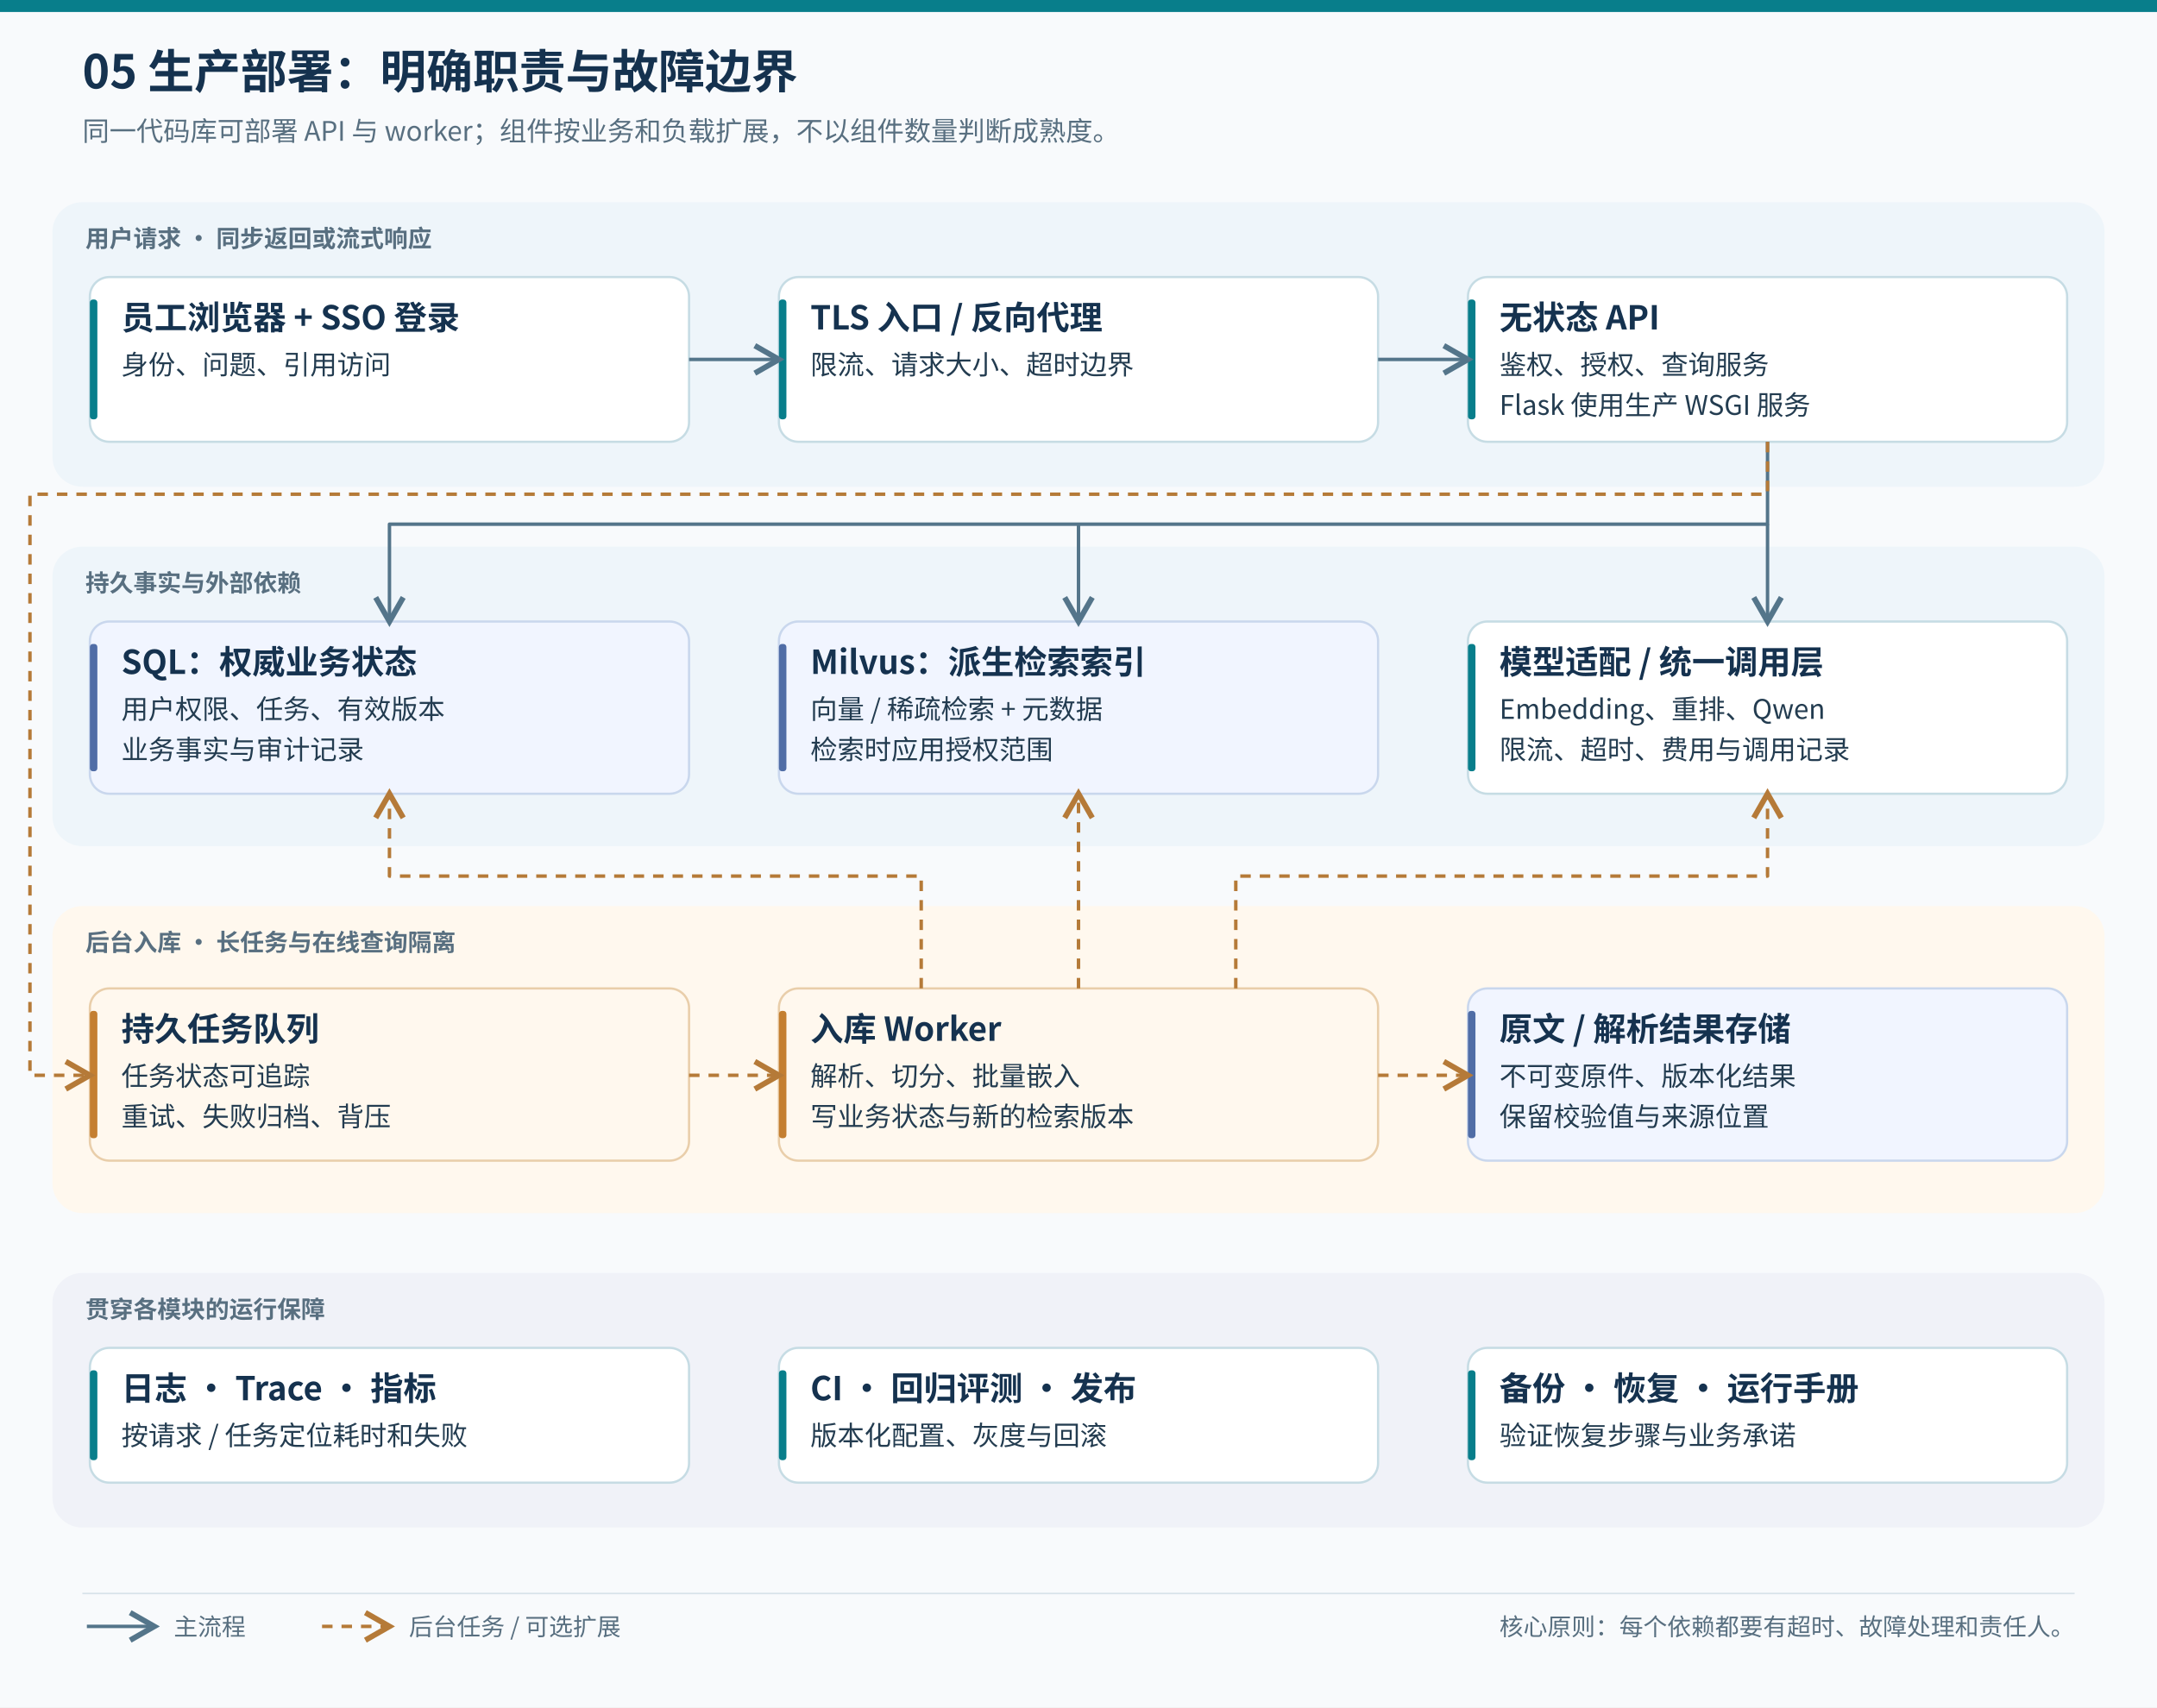
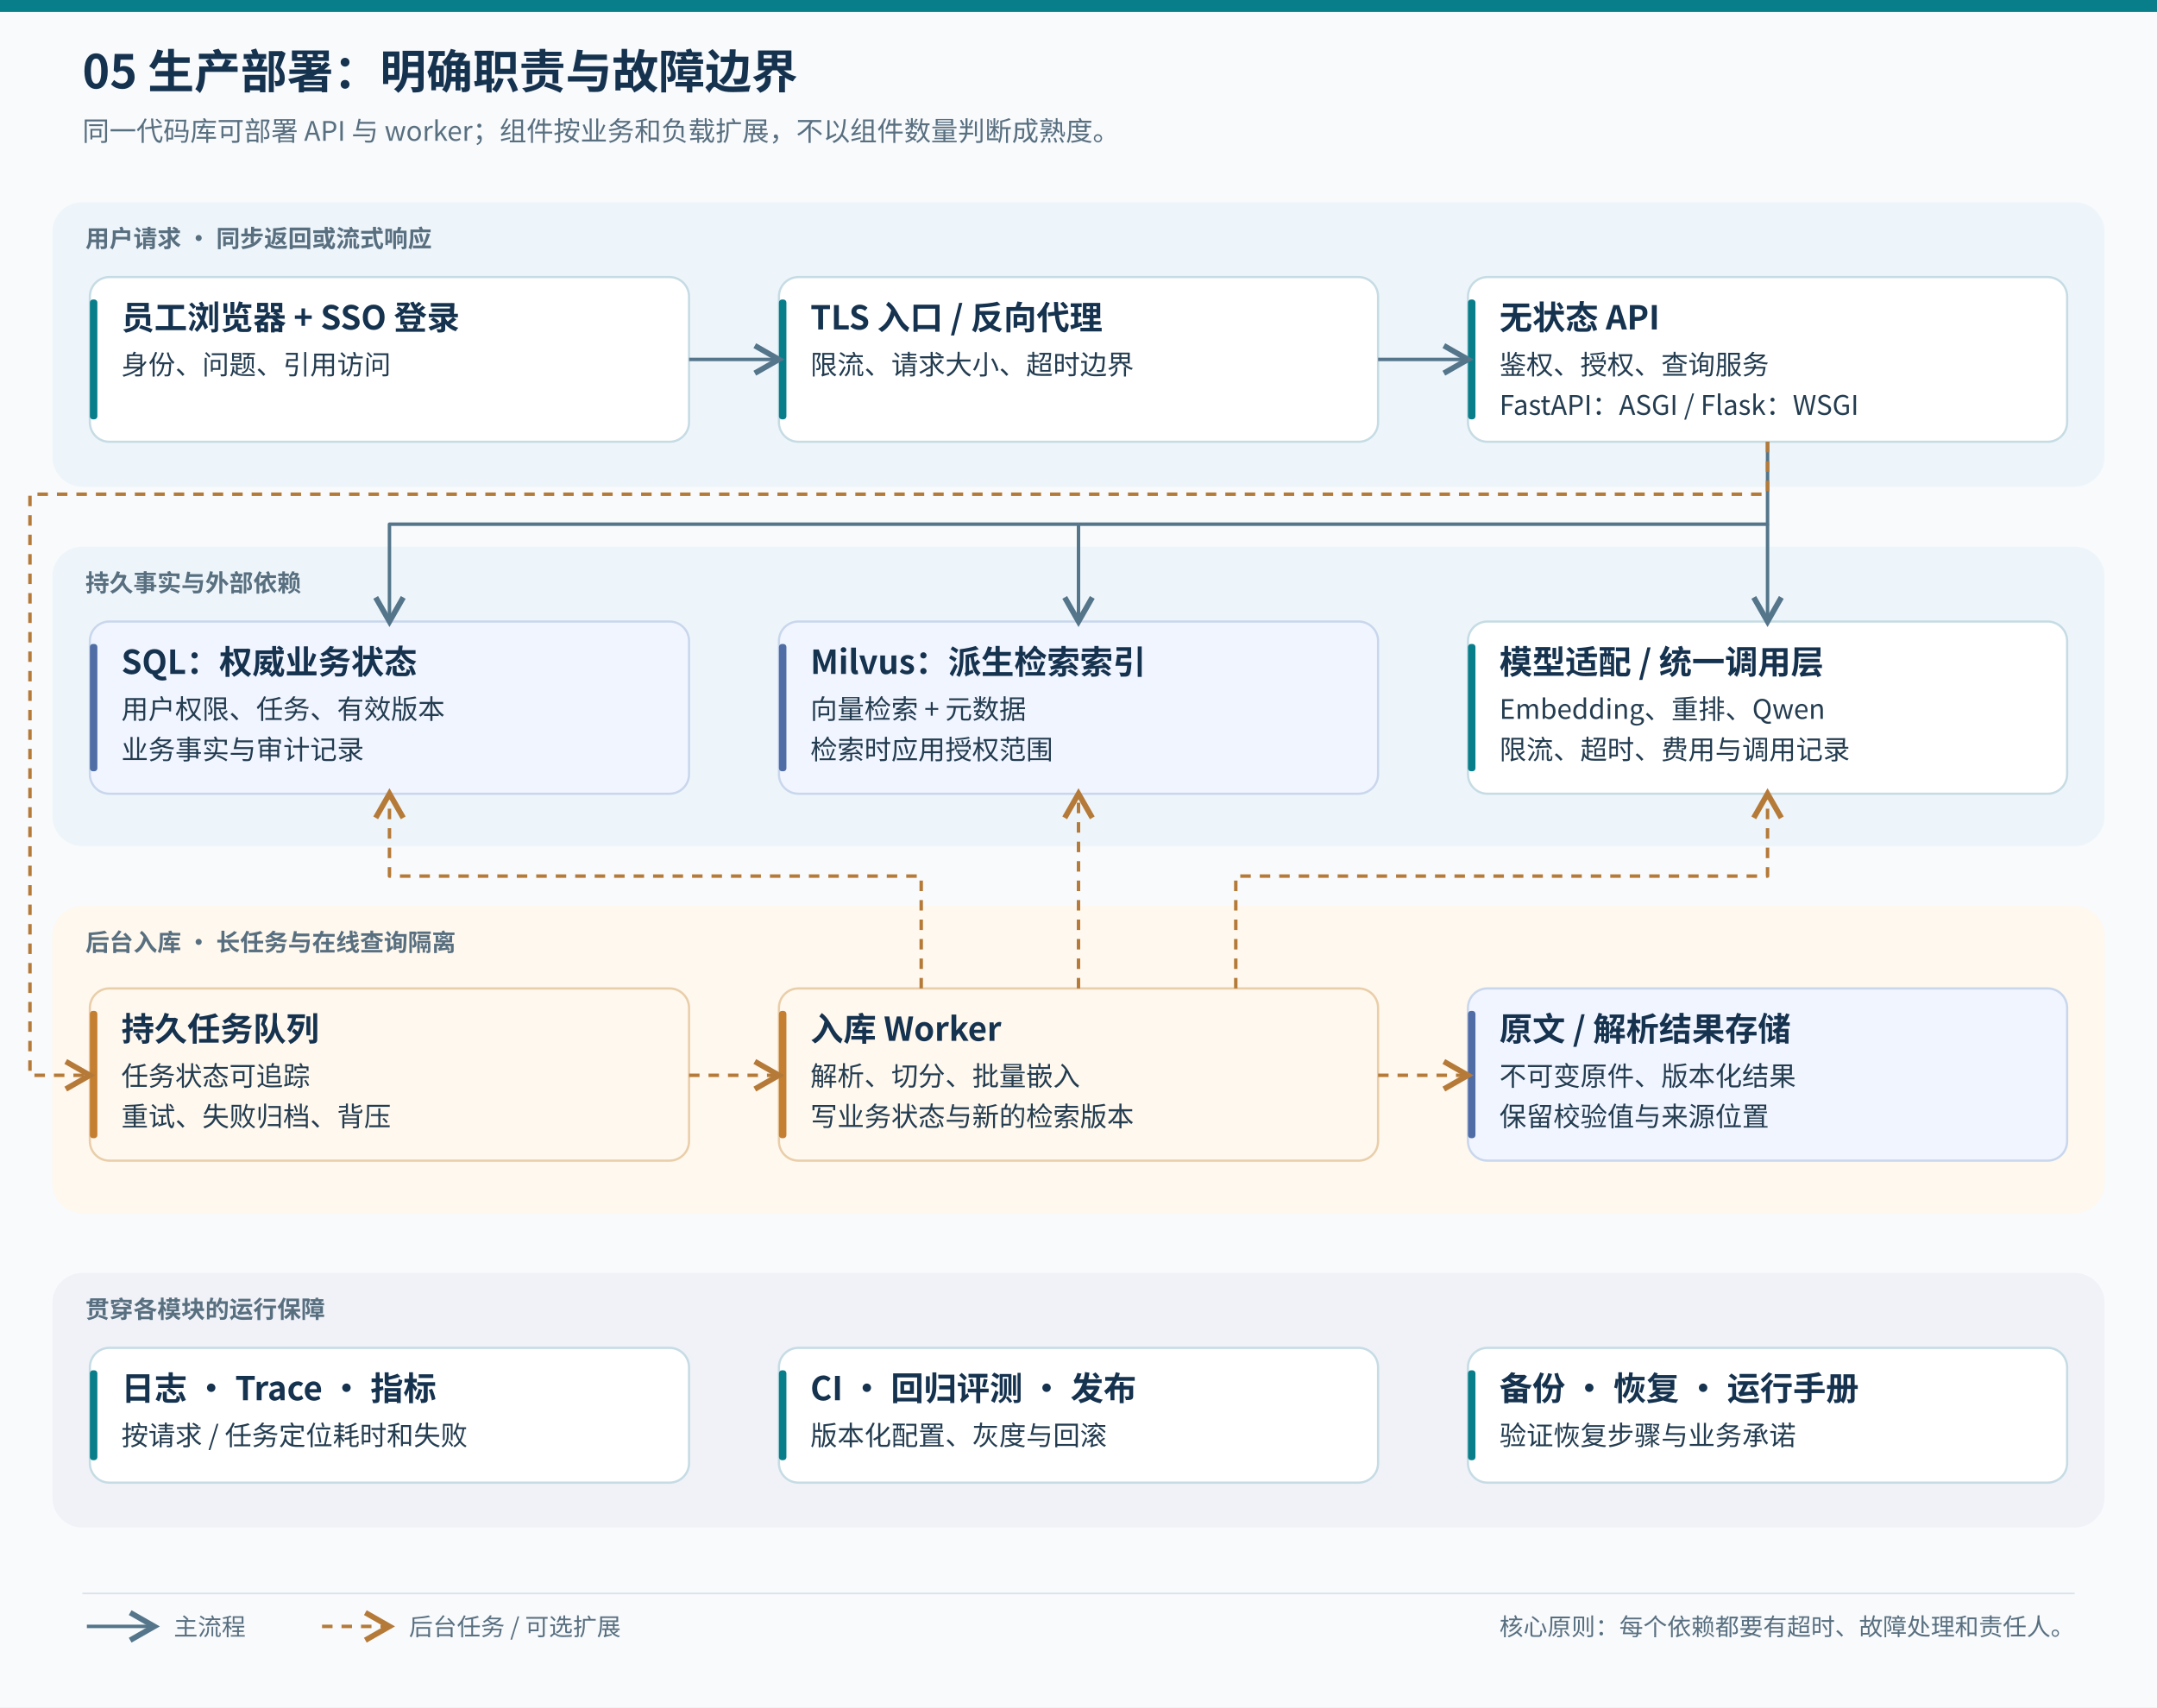
<svg xmlns="http://www.w3.org/2000/svg" width="1440" height="1140" viewBox="0 0 1440 1140" role="img" aria-labelledby="title desc">
  <defs>
    <marker id="arrow" markerWidth="10" markerHeight="10" refX="8" refY="5" orient="auto">
      <path d="M1 1 L8 5 L1 9" fill="none" stroke="#54758a" stroke-width="1.6" />
    </marker>
    <marker id="arrowAlt" markerWidth="10" markerHeight="10" refX="8" refY="5" orient="auto">
      <path d="M1 1 L8 5 L1 9" fill="none" stroke="#b57a38" stroke-width="1.6" />
    </marker>
  </defs>
  <style>text{font-family:"Noto Sans CJK SC","Microsoft YaHei","PingFang SC",Arial,sans-serif} .heading{font-size:31px;font-weight:700;fill:#15324f} .sub{font-size:18px;fill:#586f80} .cardtitle{font-size:22px;font-weight:650;fill:#15324f} .body{font-size:18px;fill:#233c50} .small{font-size:16px;fill:#586f80}</style>
  <rect width="1440" height="1140" fill="#f8fafc" />
  <rect x="0" y="0" width="1440" height="8" fill="#087e8b" />
  <text x="55" y="59" class="heading">05  生产部署：明确职责与故障边界</text>
  <text x="55" y="94" class="sub">同一代码库可部署 API 与 worker；组件按业务和负载扩展，不以组件数量判断成熟度。</text>
  <rect x="35" y="135" width="1370" height="190" rx="20" fill="#eef5fa" />
  <text x="57" y="165" class="small" font-weight="700">用户请求 · 同步返回或流式响应</text>
  <rect x="60" y="185" width="400" height="110" rx="13" fill="#ffffff" stroke="#c6dce4" stroke-width="1.5" />
  <rect x="60" y="200" width="5" height="80" rx="2" fill="#087e8b" />
  <text x="81" y="220" class="cardtitle" text-anchor="start">员工浏览器 + SSO 登录</text>
  <text x="81" y="250" class="body" text-anchor="start">身份、问题、引用访问</text>
  <rect x="520" y="185" width="400" height="110" rx="13" fill="#ffffff" stroke="#c6dce4" stroke-width="1.5" />
  <rect x="520" y="200" width="5" height="80" rx="2" fill="#087e8b" />
  <text x="541" y="220" class="cardtitle" text-anchor="start">TLS 入口 / 反向代理</text>
  <text x="541" y="250" class="body" text-anchor="start">限流、请求大小、超时边界</text>
  <rect x="980" y="185" width="400" height="110" rx="13" fill="#ffffff" stroke="#c6dce4" stroke-width="1.5" />
  <rect x="980" y="200" width="5" height="80" rx="2" fill="#087e8b" />
  <text x="1001" y="220" class="cardtitle" text-anchor="start">无状态 API</text>
  <text x="1001" y="250" class="body" text-anchor="start">鉴权、授权、查询服务</text>
-   <text x="1001" y="277" class="body" text-anchor="start">Flask 使用生产 WSGI 服务</text>
+   <text x="1001" y="277" class="body" text-anchor="start">FastAPI：ASGI / Flask：WSGI</text>
  <path d="M 460 240 L 520 240" fill="none" stroke="#54758a" stroke-width="2.3" marker-end="url(#arrow)" stroke-linejoin="round" />
  <path d="M 920 240 L 980 240" fill="none" stroke="#54758a" stroke-width="2.3" marker-end="url(#arrow)" stroke-linejoin="round" />
  <rect x="35" y="365" width="1370" height="200" rx="20" fill="#eef5fa" />
  <text x="57" y="395" class="small" font-weight="700">持久事实与外部依赖</text>
  <rect x="60" y="415" width="400" height="115" rx="13" fill="#f1f5ff" stroke="#c9d7ed" stroke-width="1.5" />
  <rect x="60" y="430" width="5" height="85" rx="2" fill="#506da6" />
  <text x="81" y="450" class="cardtitle" text-anchor="start">SQL：权威业务状态</text>
  <text x="81" y="480" class="body" text-anchor="start">用户权限、任务、有效版本</text>
  <text x="81" y="507" class="body" text-anchor="start">业务事实与审计记录</text>
  <rect x="520" y="415" width="400" height="115" rx="13" fill="#f1f5ff" stroke="#c9d7ed" stroke-width="1.5" />
  <rect x="520" y="430" width="5" height="85" rx="2" fill="#506da6" />
  <text x="541" y="450" class="cardtitle" text-anchor="start">Milvus：派生检索索引</text>
-   <text x="541" y="480" class="body" text-anchor="start">向量 / 稀疏检索 + 元数据</text>
+   <text x="541" y="480" class="body" text-anchor="start">向量检索 + 元数据</text>
  <text x="541" y="507" class="body" text-anchor="start">检索时应用授权范围</text>
  <rect x="980" y="415" width="400" height="115" rx="13" fill="#ffffff" stroke="#c6dce4" stroke-width="1.5" />
  <rect x="980" y="430" width="5" height="85" rx="2" fill="#087e8b" />
  <text x="1001" y="450" class="cardtitle" text-anchor="start">模型适配 / 统一调用层</text>
  <text x="1001" y="480" class="body" text-anchor="start">Embedding、重排、Qwen</text>
  <text x="1001" y="507" class="body" text-anchor="start">限流、超时、费用与调用记录</text>
  <path d="M 1180 295 L 1180 350 L 260 350 L 260 415" fill="none" stroke="#54758a" stroke-width="2.3" marker-end="url(#arrow)" stroke-linejoin="round" />
  <path d="M 720 350 L 720 415" fill="none" stroke="#54758a" stroke-width="2.3" marker-end="url(#arrow)" stroke-linejoin="round" />
  <path d="M 1180 350 L 1180 415" fill="none" stroke="#54758a" stroke-width="2.3" marker-end="url(#arrow)" stroke-linejoin="round" />
  <rect x="35" y="605" width="1370" height="205" rx="20" fill="#fff8ee" />
  <text x="57" y="635" class="small" font-weight="700">后台入库 · 长任务与在线查询隔离</text>
  <rect x="60" y="660" width="400" height="115" rx="13" fill="#fff8ee" stroke="#e9ceaa" stroke-width="1.5" />
  <rect x="60" y="675" width="5" height="85" rx="2" fill="#c47f31" />
  <text x="81" y="695" class="cardtitle" text-anchor="start">持久任务队列</text>
  <text x="81" y="725" class="body" text-anchor="start">任务状态可追踪</text>
  <text x="81" y="752" class="body" text-anchor="start">重试、失败归档、背压</text>
  <rect x="520" y="660" width="400" height="115" rx="13" fill="#fff8ee" stroke="#e9ceaa" stroke-width="1.5" />
  <rect x="520" y="675" width="5" height="85" rx="2" fill="#c47f31" />
  <text x="541" y="695" class="cardtitle" text-anchor="start">入库 Worker</text>
  <text x="541" y="725" class="body" text-anchor="start">解析、切分、批量嵌入</text>
  <text x="541" y="752" class="body" text-anchor="start">写业务状态与新的检索版本</text>
  <rect x="980" y="660" width="400" height="115" rx="13" fill="#f1f5ff" stroke="#c9d7ed" stroke-width="1.5" />
  <rect x="980" y="675" width="5" height="85" rx="2" fill="#506da6" />
  <text x="1001" y="695" class="cardtitle" text-anchor="start">原文 / 解析结果存储</text>
  <text x="1001" y="725" class="body" text-anchor="start">不可变原件、版本化结果</text>
  <text x="1001" y="752" class="body" text-anchor="start">保留校验值与来源位置</text>
  <path d="M 1180 295 L 1180 330 L 20 330 L 20 718 L 60 718" fill="none" stroke="#b57a38" stroke-width="2.3" stroke-dasharray="7 6" marker-end="url(#arrowAlt)" stroke-linejoin="round" />
  <path d="M 460 718 L 520 718" fill="none" stroke="#b57a38" stroke-width="2.3" stroke-dasharray="7 6" marker-end="url(#arrowAlt)" stroke-linejoin="round" />
  <path d="M 920 718 L 980 718" fill="none" stroke="#b57a38" stroke-width="2.3" stroke-dasharray="7 6" marker-end="url(#arrowAlt)" stroke-linejoin="round" />
  <path d="M 720 660 L 720 530" fill="none" stroke="#b57a38" stroke-width="2.3" stroke-dasharray="7 6" marker-end="url(#arrowAlt)" stroke-linejoin="round" />
  <path d="M 615 660 L 615 585 L 260 585 L 260 530" fill="none" stroke="#b57a38" stroke-width="2.3" stroke-dasharray="7 6" marker-end="url(#arrowAlt)" stroke-linejoin="round" />
  <path d="M 825 660 L 825 585 L 1180 585 L 1180 530" fill="none" stroke="#b57a38" stroke-width="2.3" stroke-dasharray="7 6" marker-end="url(#arrowAlt)" stroke-linejoin="round" />
  <rect x="35" y="850" width="1370" height="170" rx="20" fill="#f0f2f8" />
  <text x="57" y="880" class="small" font-weight="700">贯穿各模块的运行保障</text>
  <rect x="60" y="900" width="400" height="90" rx="13" fill="#ffffff" stroke="#c6dce4" stroke-width="1.5" />
  <rect x="60" y="915" width="5" height="60" rx="2" fill="#087e8b" />
  <text x="81" y="935" class="cardtitle" text-anchor="start">日志 · Trace · 指标</text>
  <text x="81" y="965" class="body" text-anchor="start">按请求 / 任务定位耗时和失败</text>
  <rect x="520" y="900" width="400" height="90" rx="13" fill="#ffffff" stroke="#c6dce4" stroke-width="1.5" />
  <rect x="520" y="915" width="5" height="60" rx="2" fill="#087e8b" />
  <text x="541" y="935" class="cardtitle" text-anchor="start">CI · 回归评测 · 发布</text>
  <text x="541" y="965" class="body" text-anchor="start">版本化配置、灰度与回滚</text>
  <rect x="980" y="900" width="400" height="90" rx="13" fill="#ffffff" stroke="#c6dce4" stroke-width="1.5" />
  <rect x="980" y="915" width="5" height="60" rx="2" fill="#087e8b" />
  <text x="1001" y="935" class="cardtitle" text-anchor="start">备份 · 恢复 · 运行手册</text>
  <text x="1001" y="965" class="body" text-anchor="start">验证恢复步骤与业务承诺</text>
  <line x1="55" y1="1064" x2="1385" y2="1064" stroke="#d7e2e9" />
  <path d="M 58 1086 L 103 1086" fill="none" stroke="#54758a" stroke-width="2.3" marker-end="url(#arrow)" stroke-linejoin="round" />
  <text x="116" y="1092" class="small" text-anchor="start">主流程</text>
  <path d="M 215 1086 L 260 1086" fill="none" stroke="#b57a38" stroke-width="2.3" stroke-dasharray="7 6" marker-end="url(#arrowAlt)" stroke-linejoin="round" />
  <text x="273" y="1092" class="small" text-anchor="start">后台任务 / 可选扩展</text>
  <text x="1385" y="1092" class="small" text-anchor="end">核心原则：每个依赖都要有超时、故障处理和责任人。</text>
</svg>
